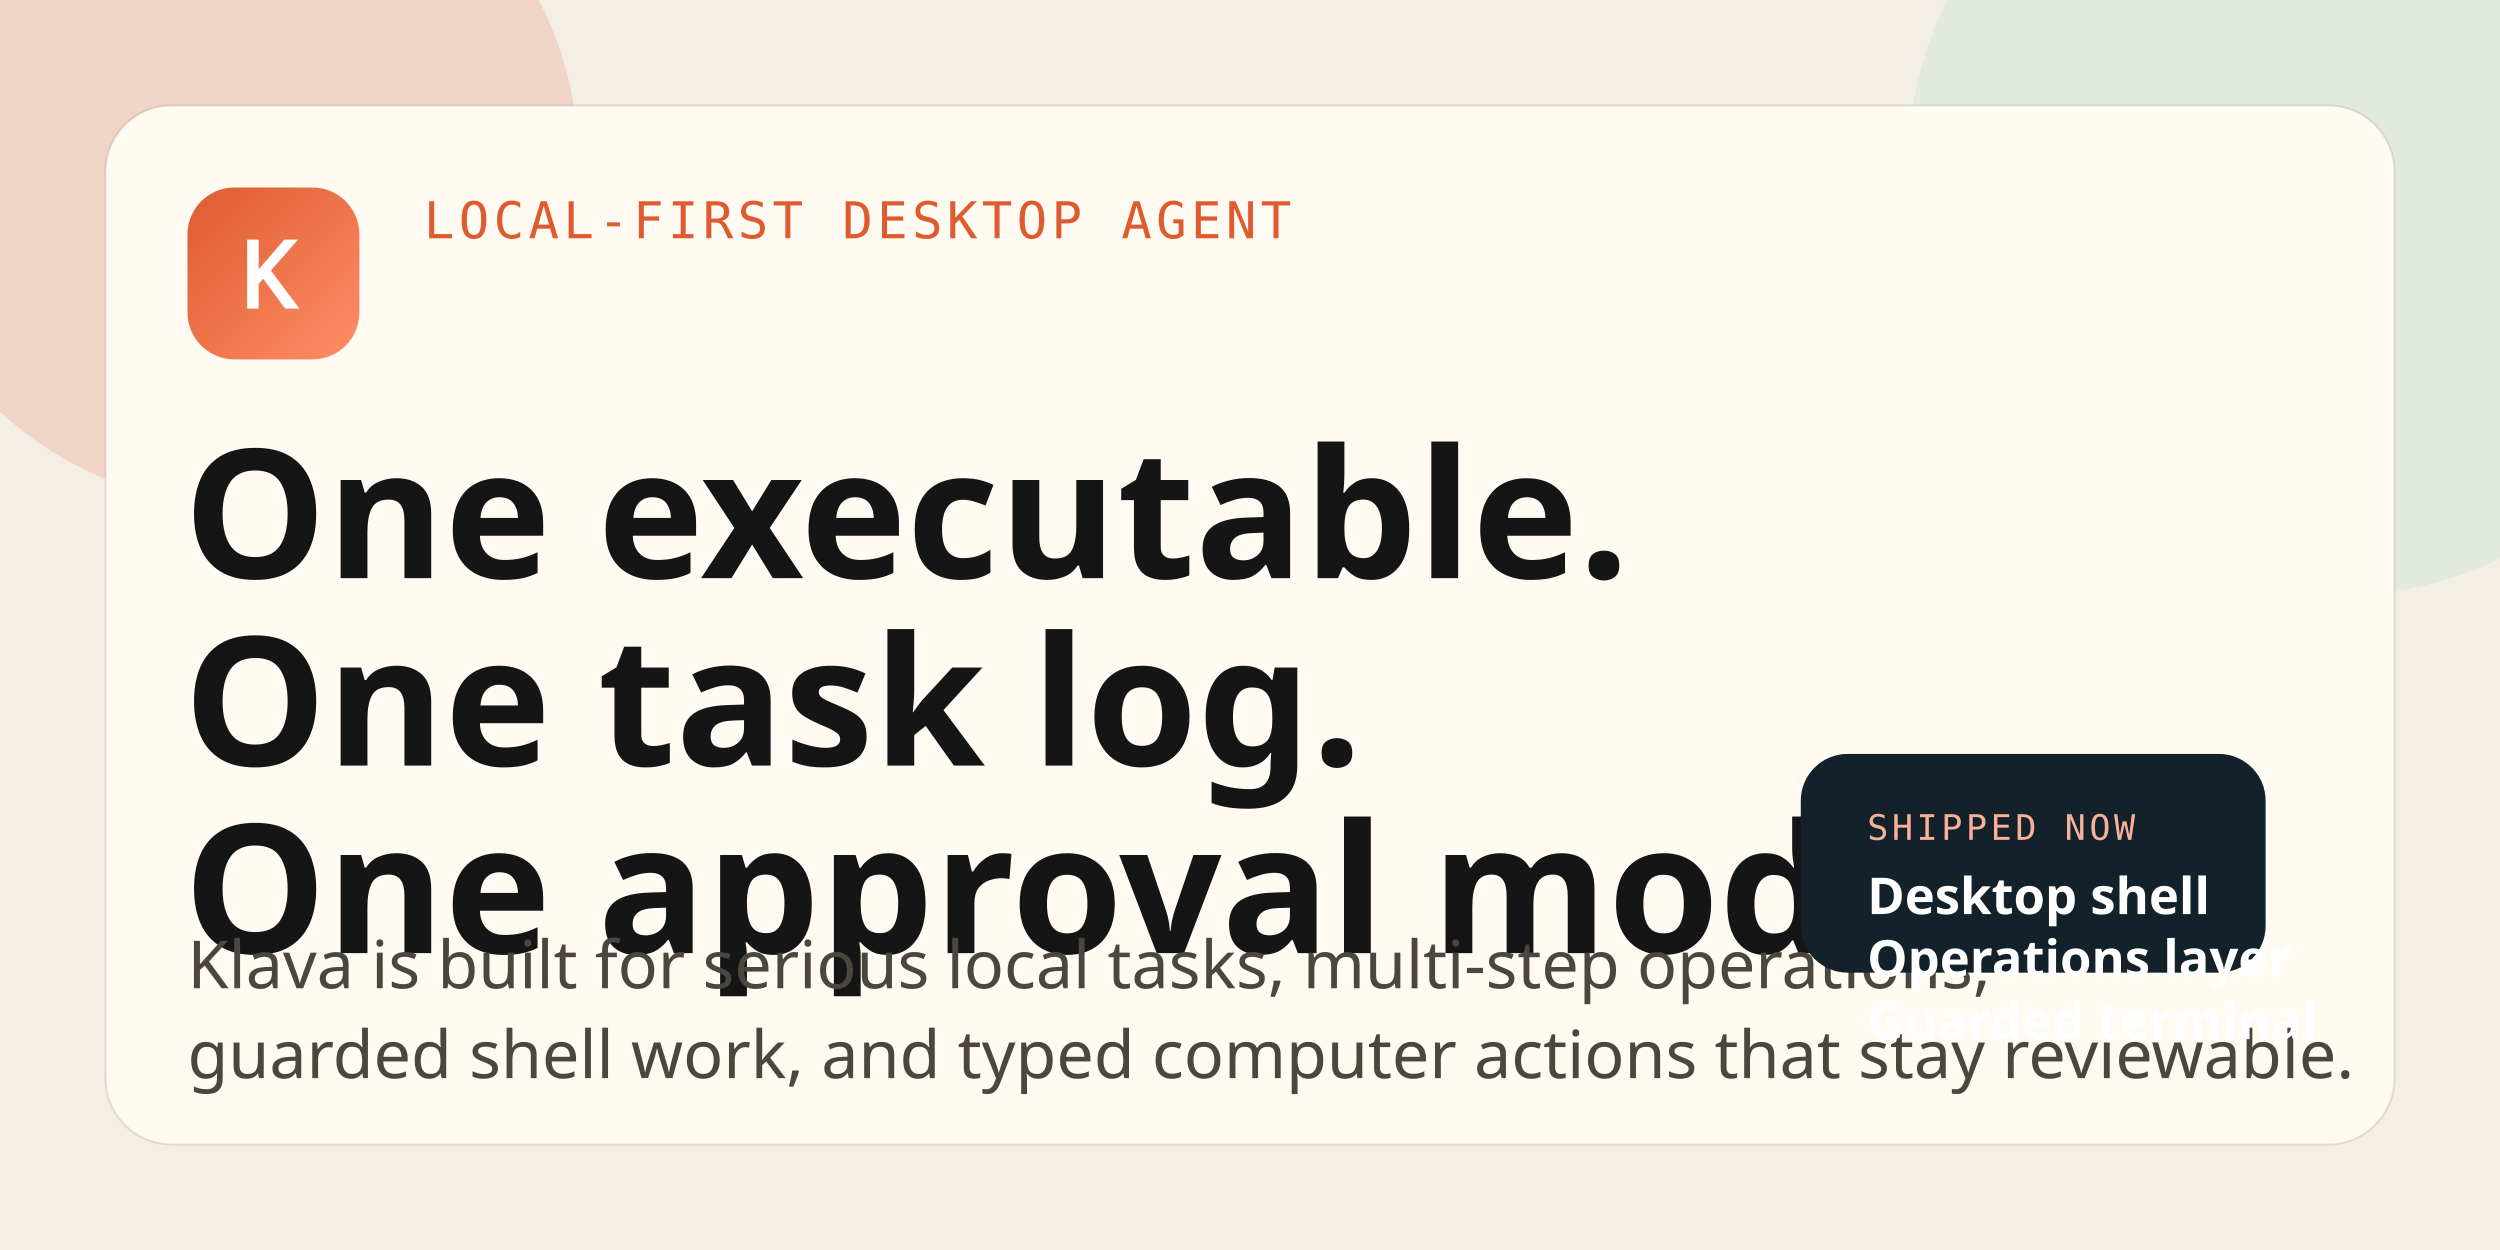
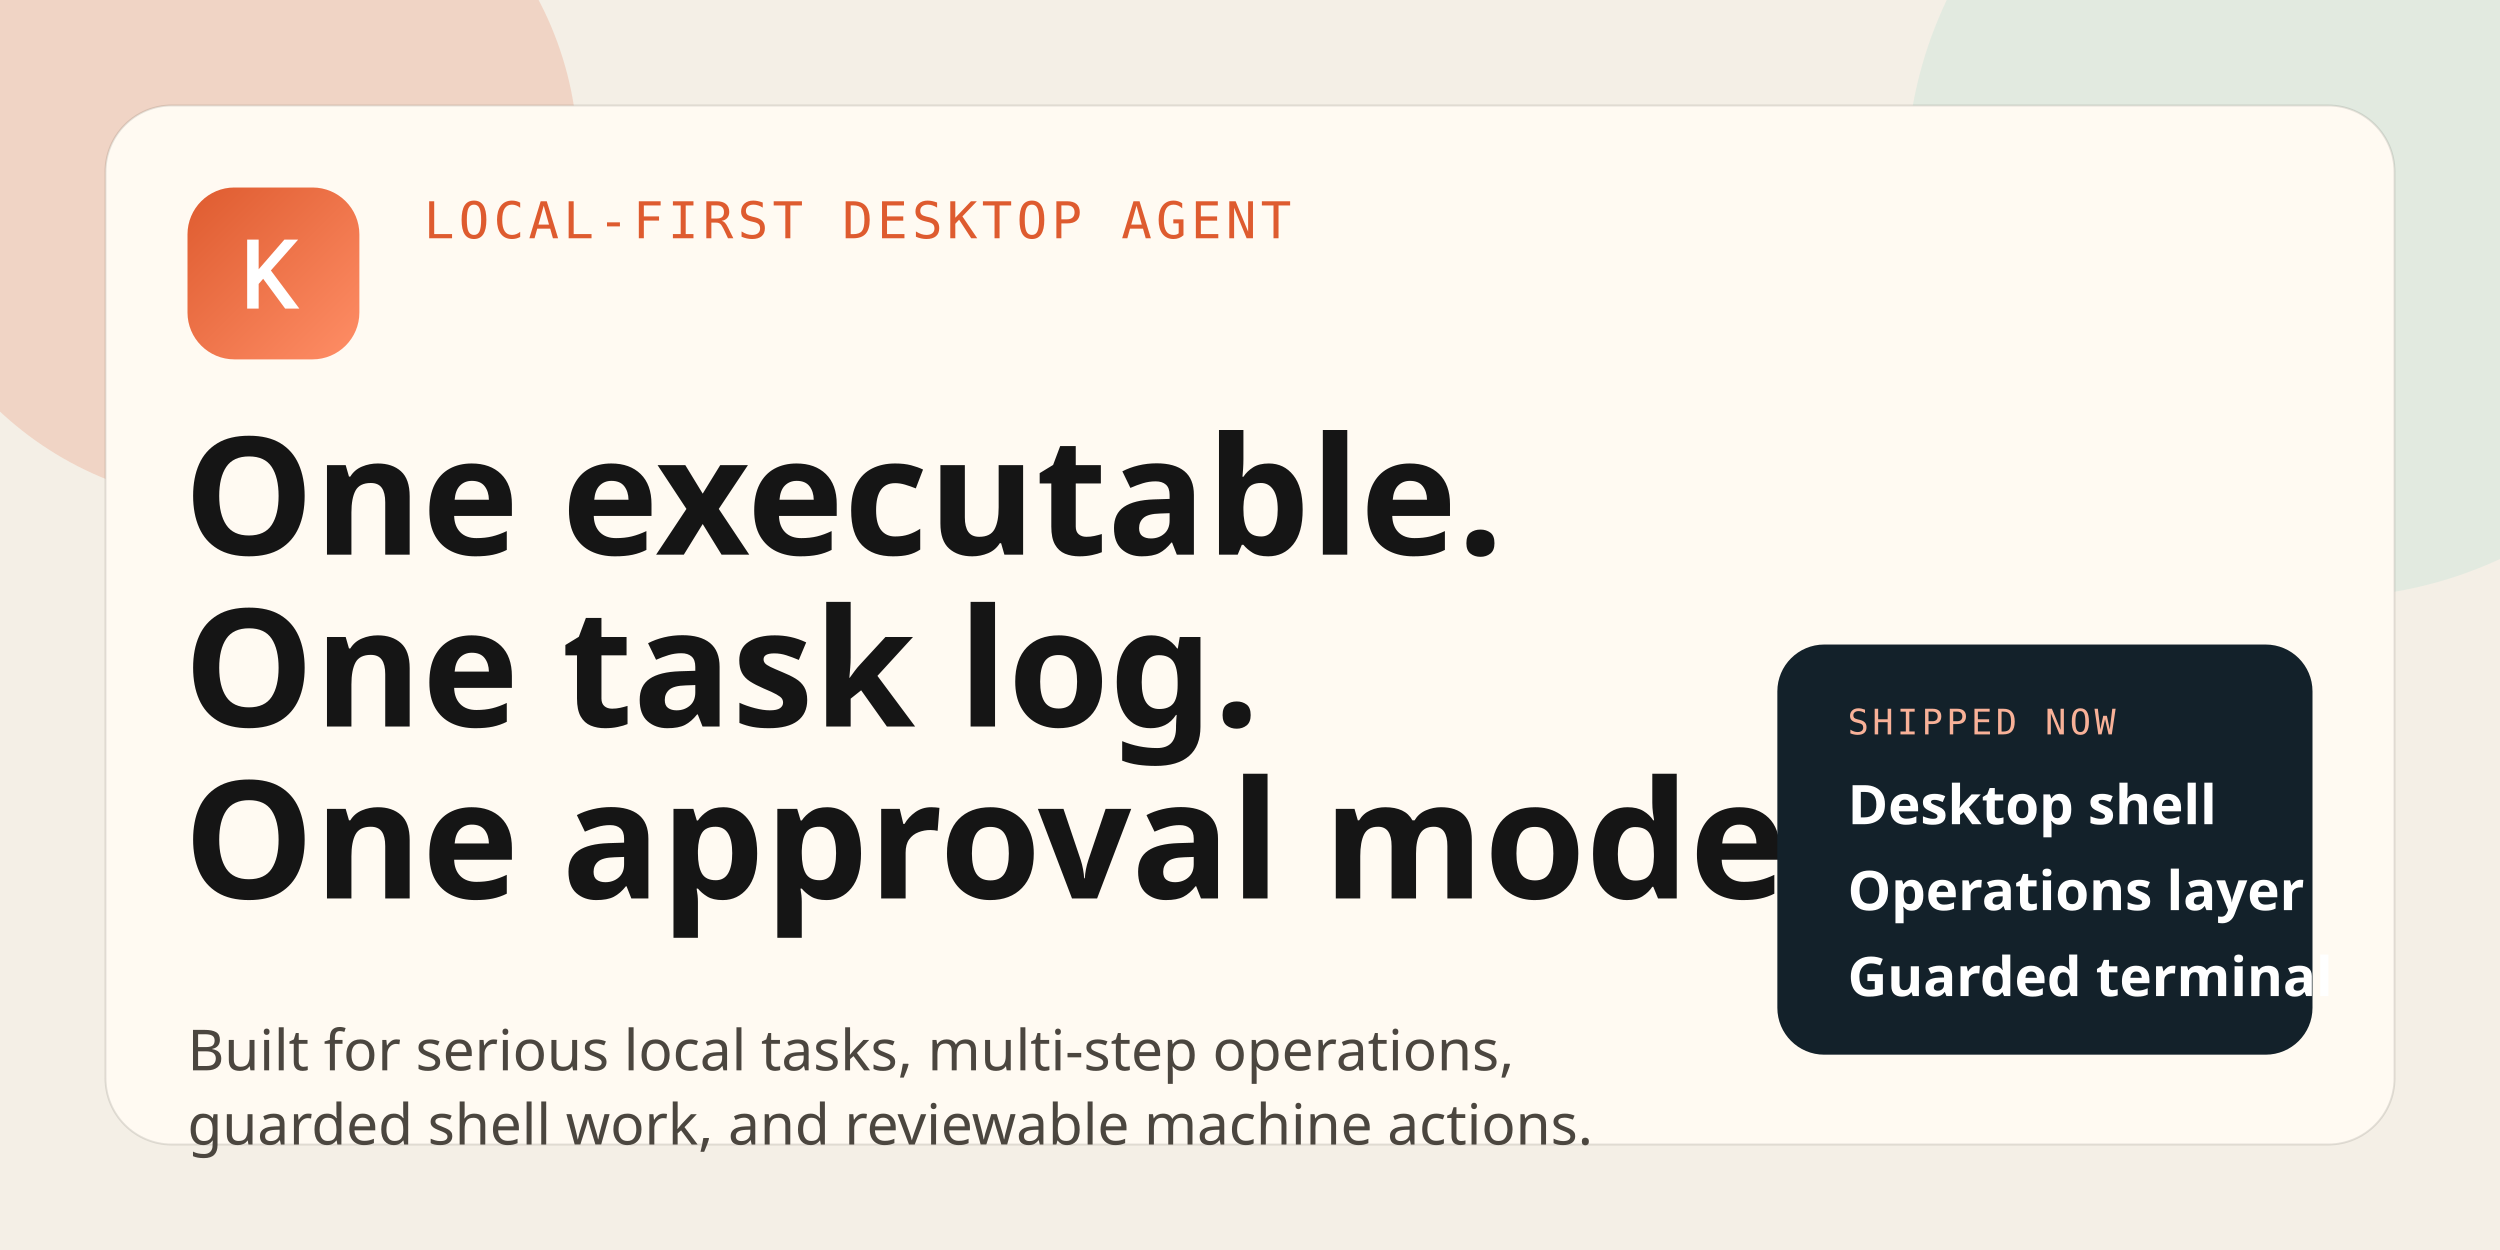
<svg xmlns="http://www.w3.org/2000/svg" width="1280" height="640" viewBox="0 0 1280 640" fill="none">
  <rect width="1280" height="640" fill="#F4EFE6" />
  <circle cx="1190" cy="92" r="214" fill="#9FD8C9" fill-opacity="0.2" />
  <circle cx="120" cy="82" r="176" fill="#DE5B2F" fill-opacity="0.18" />
  <rect x="54" y="54" width="1172" height="532" rx="34" fill="#FFFAF2" stroke="#201B16" stroke-opacity="0.12" />
  <rect x="96" y="96" width="88" height="88" rx="24" fill="url(#paint0_linear_1_2)" />
  <path d="M132.434 158L126.548 158L126.548 122.673L132.434 122.673L132.434 137.874L145.602 122.673L152.65 122.673L138.686 138.485L153.261 158L145.991 158L134.742 142.744L132.434 145.384L132.434 158Z" fill="white" />
  <text x="217" y="122" fill="#DE5B2F" font-family="'IBM Plex Mono', monospace" font-size="26" letter-spacing="2.2">LOCAL-FIRST DESKTOP AGENT</text>
-   <text x="94" y="296" fill="#151515" font-family="'Space Grotesk', sans-serif" font-size="92" font-weight="700">
+   <text x="94" y="284" fill="#151515" font-family="'Space Grotesk', sans-serif" font-size="84" font-weight="700">
    <tspan x="94" dy="0">One executable.</tspan>
-     <tspan x="94" dy="96">One task log.</tspan>
-     <tspan x="94" dy="96">One approval model.</tspan>
+     <tspan x="94" dy="88">One task log.</tspan>
+     <tspan x="94" dy="88">One approval model.</tspan>
  </text>
-   <text x="96" y="506" fill="#4B463F" font-family="'Space Grotesk', sans-serif" font-size="34">
-     <tspan x="96" dy="0">Klava is built for serious local tasks, multi-step operations,</tspan>
-     <tspan x="96" dy="46">guarded shell work, and typed computer actions that stay reviewable.</tspan>
+   <text x="96" y="548" fill="#4B463F" font-family="'Space Grotesk', sans-serif" font-size="29">
+     <tspan x="96" dy="0">Built for serious local tasks, multi-step operations,</tspan>
+     <tspan x="96" dy="38">guarded shell work, and reviewable machine actions.</tspan>
  </text>
-   <rect x="922" y="386" width="238" height="112" rx="24" fill="#13212A" />
-   <text x="956" y="430" fill="#F8B198" font-family="'IBM Plex Mono', monospace" font-size="18" letter-spacing="1.8">SHIPPED NOW</text>
-   <text x="956" y="468" fill="white" font-family="'Space Grotesk', sans-serif" font-size="26" font-weight="700">Desktop shell</text>
-   <text x="956" y="500" fill="white" font-family="'Space Grotesk', sans-serif" font-size="26" font-weight="700">Operations layer</text>
-   <text x="956" y="532" fill="white" font-family="'Space Grotesk', sans-serif" font-size="26" font-weight="700">Guarded terminal</text>
+   <rect x="910" y="330" width="274" height="210" rx="24" fill="#13212A" />
+   <text x="946" y="376" fill="#F8B198" font-family="'IBM Plex Mono', monospace" font-size="18" letter-spacing="1.8">SHIPPED NOW</text>
+   <text x="946" y="422" fill="white" font-family="'Space Grotesk', sans-serif" font-size="28" font-weight="700">Desktop shell</text>
+   <text x="946" y="466" fill="white" font-family="'Space Grotesk', sans-serif" font-size="28" font-weight="700">Operations layer</text>
+   <text x="946" y="510" fill="white" font-family="'Space Grotesk', sans-serif" font-size="28" font-weight="700">Guarded terminal</text>
  <defs>
    <linearGradient id="paint0_linear_1_2" x1="96" y1="96" x2="184" y2="184" gradientUnits="userSpaceOnUse">
      <stop stop-color="#DE5B2F" />
      <stop offset="1" stop-color="#FF8E66" />
    </linearGradient>
  </defs>
</svg>
